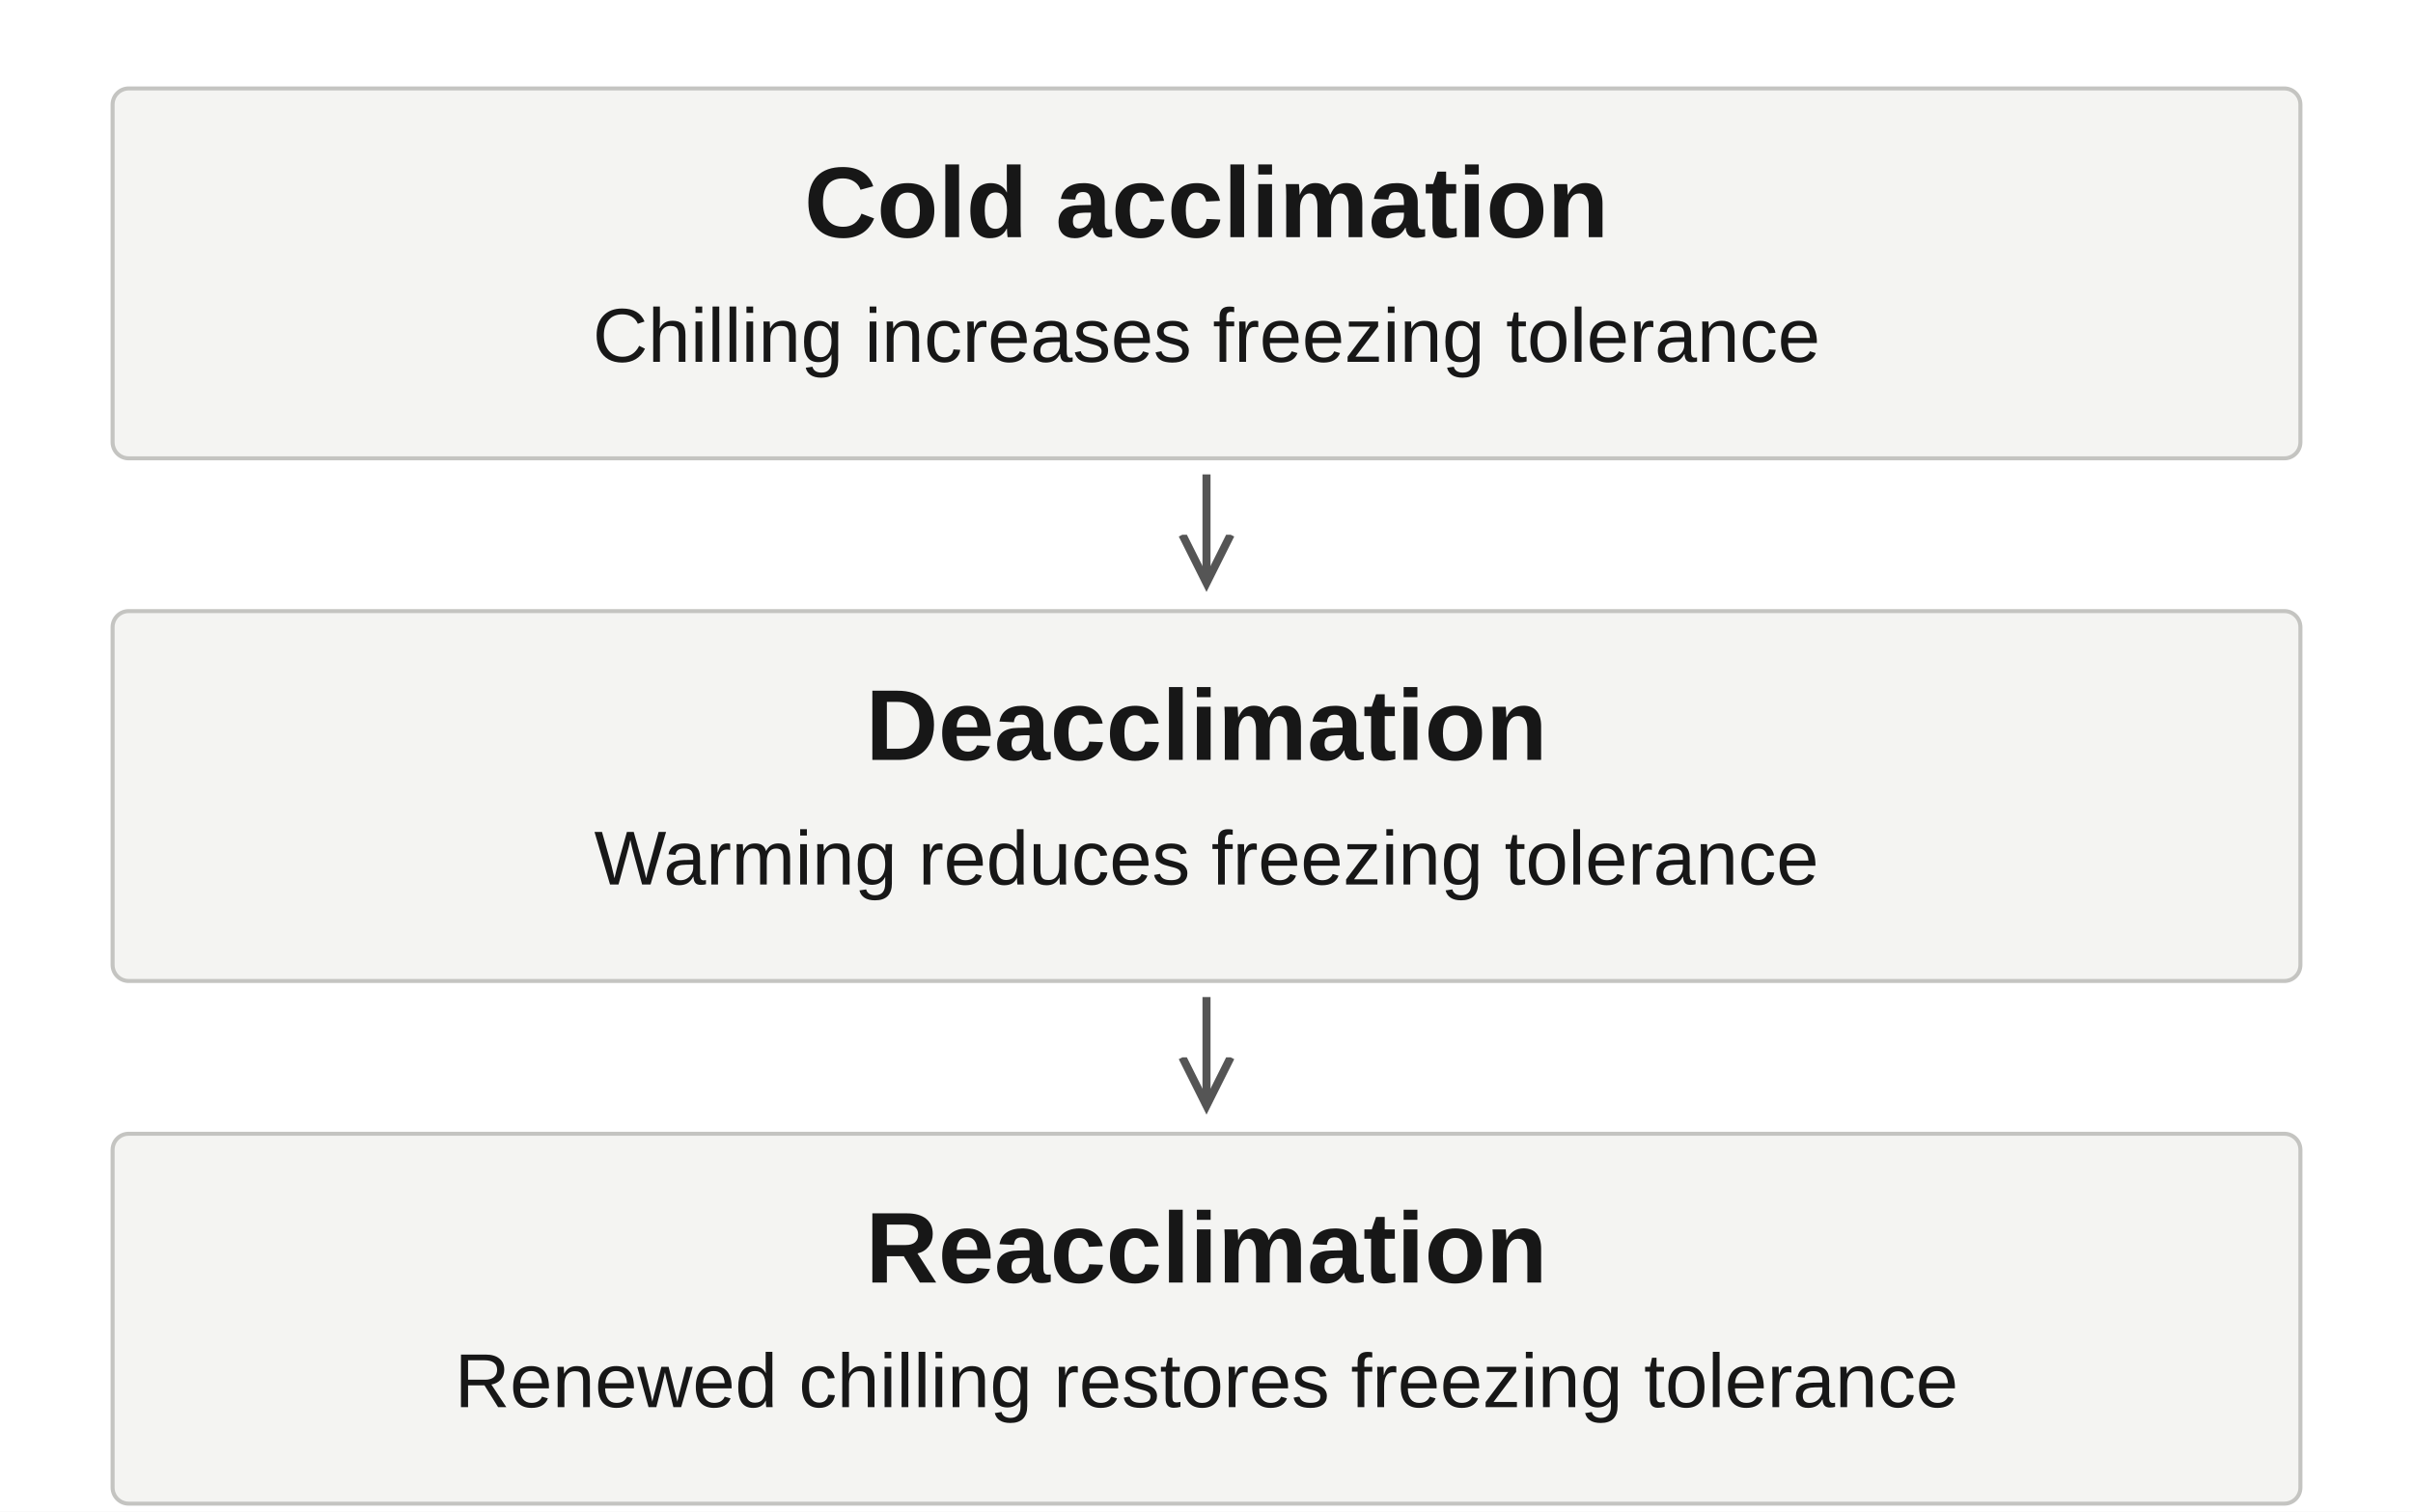
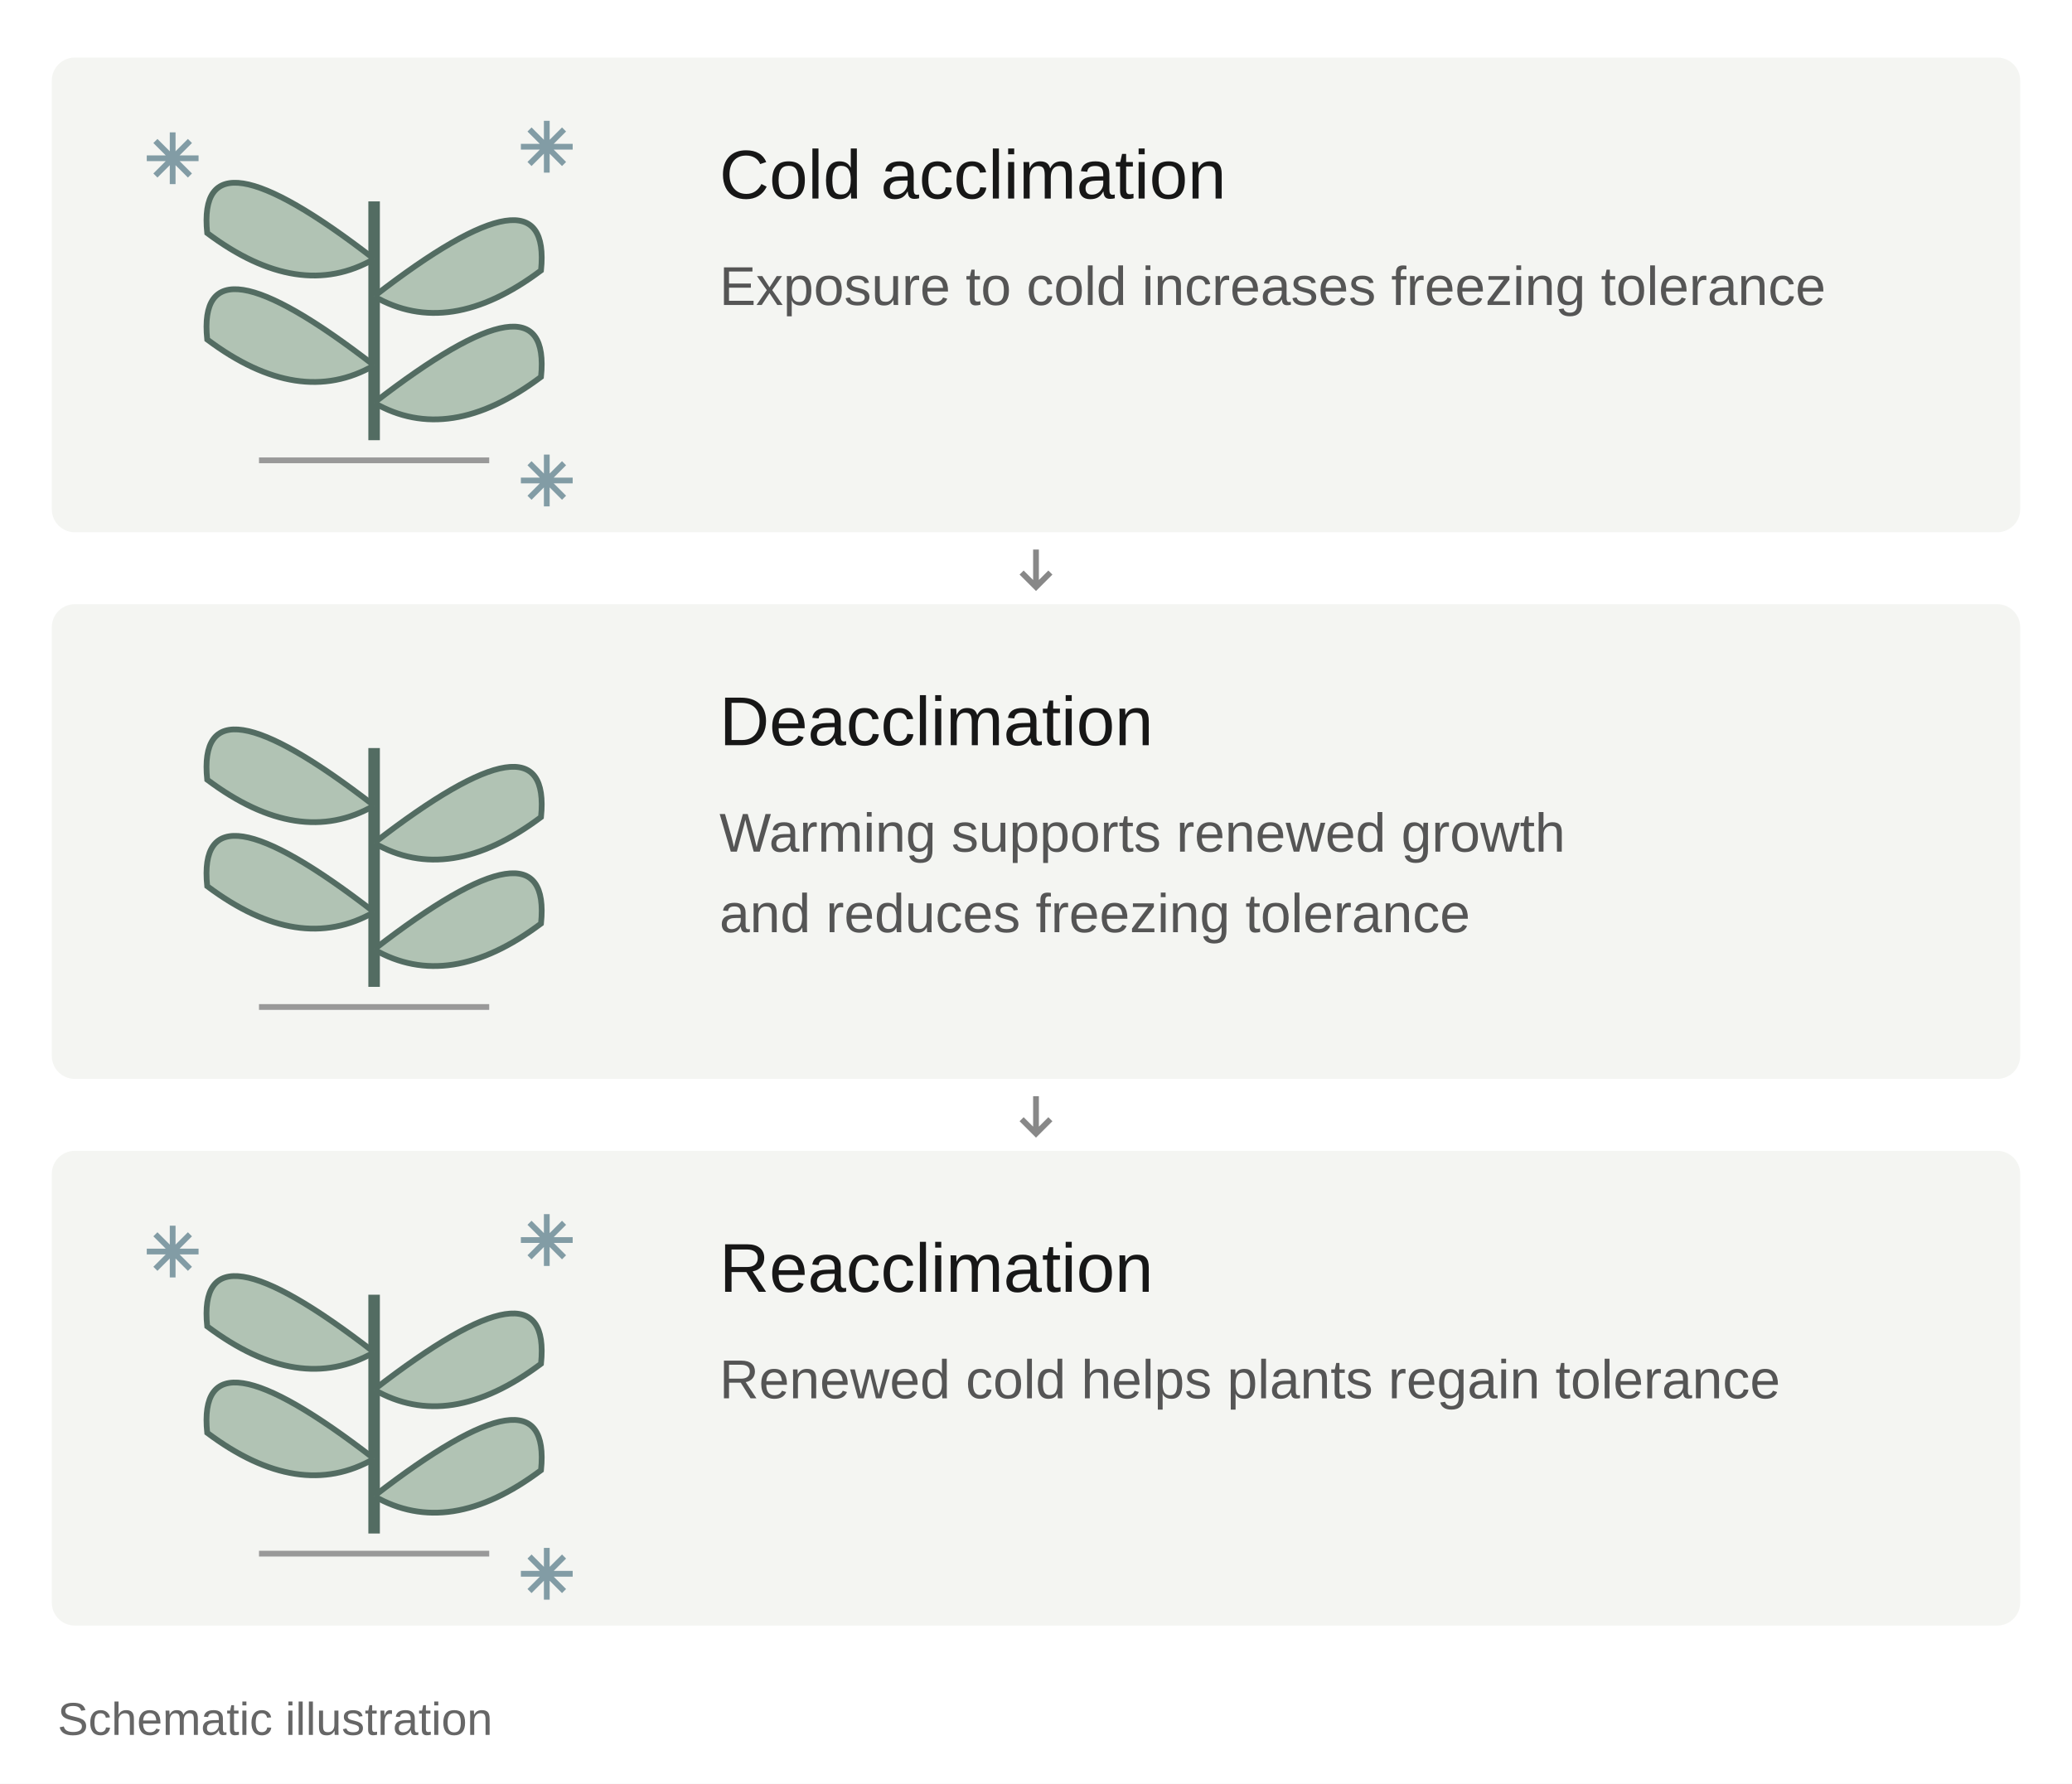
- <svg xmlns="http://www.w3.org/2000/svg" viewBox="0 0 600 376">
-   <rect width="600" height="376" fill="#fff" />
-   <defs>
-     <marker id="arrow" markerWidth="8" markerHeight="8" refX="6" refY="4" orient="auto">
-       <path d="M0 1L6 4L0 7" fill="none" stroke="#555" />
-     </marker>
-   </defs>
-   <g font-family="Arial, Hiragino Kaku Gothic ProN, sans-serif" fill="#171717">
-     <rect x="28" y="22" width="544" height="92" rx="4" fill="#f4f4f2" stroke="#c4c4c1" />
-     <text x="300.0" y="59" text-anchor="middle" font-size="25" font-weight="600">Cold acclimation</text>
-     <text x="300.0" y="90" text-anchor="middle" font-size="19" font-weight="400">Chilling increases freezing tolerance</text>
-     <path d="M300 118L300 145" fill="none" stroke="#555" stroke-width="2" marker-end="url(#arrow)" />
-     <rect x="28" y="152" width="544" height="92" rx="4" fill="#f4f4f2" stroke="#c4c4c1" />
-     <text x="300.0" y="189" text-anchor="middle" font-size="25" font-weight="600">Deacclimation</text>
-     <text x="300.0" y="220" text-anchor="middle" font-size="19" font-weight="400">Warming reduces freezing tolerance</text>
-     <path d="M300 248L300 275" fill="none" stroke="#555" stroke-width="2" marker-end="url(#arrow)" />
-     <rect x="28" y="282" width="544" height="92" rx="4" fill="#f4f4f2" stroke="#c4c4c1" />
-     <text x="300.0" y="319" text-anchor="middle" font-size="25" font-weight="600">Reacclimation</text>
-     <text x="300.0" y="350" text-anchor="middle" font-size="19" font-weight="400">Renewed chilling restores freezing tolerance</text>
+ <svg xmlns="http://www.w3.org/2000/svg" viewBox="0 0 720 620">
+   <rect width="720" height="620" fill="white" />
+   <g font-family="Arial,Hiragino Kaku Gothic ProN,sans-serif">
+     <rect x="18" y="20" width="684" height="165" rx="8" fill="#f4f5f2" />
+     <g transform="translate(130 115)">
+       <path d="M0 38V-45" stroke="#536c62" stroke-width="4" fill="none" />
+       <path d="M0 -25Q-62 -73 -58 -34Q-26 -10 0 -25" fill="#b1c3b4" stroke="#536c62" stroke-width="2" />
+       <path d="M0 -12Q62 -60 58 -21Q26 3 0 -12" fill="#b1c3b4" stroke="#536c62" stroke-width="2" />
+       <path d="M0 12Q-62 -36 -58 3Q-26 27 0 12" fill="#b1c3b4" stroke="#536c62" stroke-width="2" />
+       <path d="M0 25Q62 -23 58 16Q26 40 0 25" fill="#b1c3b4" stroke="#536c62" stroke-width="2" />
+       <path d="M-40 45H40" stroke="#999" stroke-width="2" />
+       <path d="M-79 -60h18m-9-9v18m-6-15l12 12m0-12l-12 12" stroke="#829ca5" stroke-width="2" />
+       <path d="M51 -64h18m-9-9v18m-6-15l12 12m0-12l-12 12" stroke="#829ca5" stroke-width="2" />
+       <path d="M51 52h18m-9-9v18m-6-15l12 12m0-12l-12 12" stroke="#829ca5" stroke-width="2" />
+     </g>
+     <text x="250" y="69" font-size="24" fill="#171717">Cold acclimation</text>
+     <text x="250" y="106" font-size="19" fill="#555">Exposure to cold increases freezing tolerance</text>
+     <path d="M360 191v13m-5-5l5 5 5-5" stroke="#888" fill="none" stroke-width="2" />
+     <rect x="18" y="210" width="684" height="165" rx="8" fill="#f4f5f2" />
+     <g transform="translate(130 305)">
+       <path d="M0 38V-45" stroke="#536c62" stroke-width="4" fill="none" />
+       <path d="M0 -25Q-62 -73 -58 -34Q-26 -10 0 -25" fill="#b1c3b4" stroke="#536c62" stroke-width="2" />
+       <path d="M0 -12Q62 -60 58 -21Q26 3 0 -12" fill="#b1c3b4" stroke="#536c62" stroke-width="2" />
+       <path d="M0 12Q-62 -36 -58 3Q-26 27 0 12" fill="#b1c3b4" stroke="#536c62" stroke-width="2" />
+       <path d="M0 25Q62 -23 58 16Q26 40 0 25" fill="#b1c3b4" stroke="#536c62" stroke-width="2" />
+       <path d="M-40 45H40" stroke="#999" stroke-width="2" />
+     </g>
+     <text x="250" y="259" font-size="24" fill="#171717">Deacclimation</text>
+     <text x="250" y="296" font-size="19" fill="#555">Warming supports renewed growth</text>
+     <text x="250" y="324" font-size="19" fill="#555">and reduces freezing tolerance</text>
+     <path d="M360 381v13m-5-5l5 5 5-5" stroke="#888" fill="none" stroke-width="2" />
+     <rect x="18" y="400" width="684" height="165" rx="8" fill="#f4f5f2" />
+     <g transform="translate(130 495)">
+       <path d="M0 38V-45" stroke="#536c62" stroke-width="4" fill="none" />
+       <path d="M0 -25Q-62 -73 -58 -34Q-26 -10 0 -25" fill="#b1c3b4" stroke="#536c62" stroke-width="2" />
+       <path d="M0 -12Q62 -60 58 -21Q26 3 0 -12" fill="#b1c3b4" stroke="#536c62" stroke-width="2" />
+       <path d="M0 12Q-62 -36 -58 3Q-26 27 0 12" fill="#b1c3b4" stroke="#536c62" stroke-width="2" />
+       <path d="M0 25Q62 -23 58 16Q26 40 0 25" fill="#b1c3b4" stroke="#536c62" stroke-width="2" />
+       <path d="M-40 45H40" stroke="#999" stroke-width="2" />
+       <path d="M-79 -60h18m-9-9v18m-6-15l12 12m0-12l-12 12" stroke="#829ca5" stroke-width="2" />
+       <path d="M51 -64h18m-9-9v18m-6-15l12 12m0-12l-12 12" stroke="#829ca5" stroke-width="2" />
+       <path d="M51 52h18m-9-9v18m-6-15l12 12m0-12l-12 12" stroke="#829ca5" stroke-width="2" />
+     </g>
+     <text x="250" y="449" font-size="24" fill="#171717">Reacclimation</text>
+     <text x="250" y="486" font-size="19" fill="#555">Renewed cold helps plants regain tolerance</text>
+     <text x="20" y="603" font-size="16" fill="#666">Schematic illustration</text>
  </g>
</svg>
